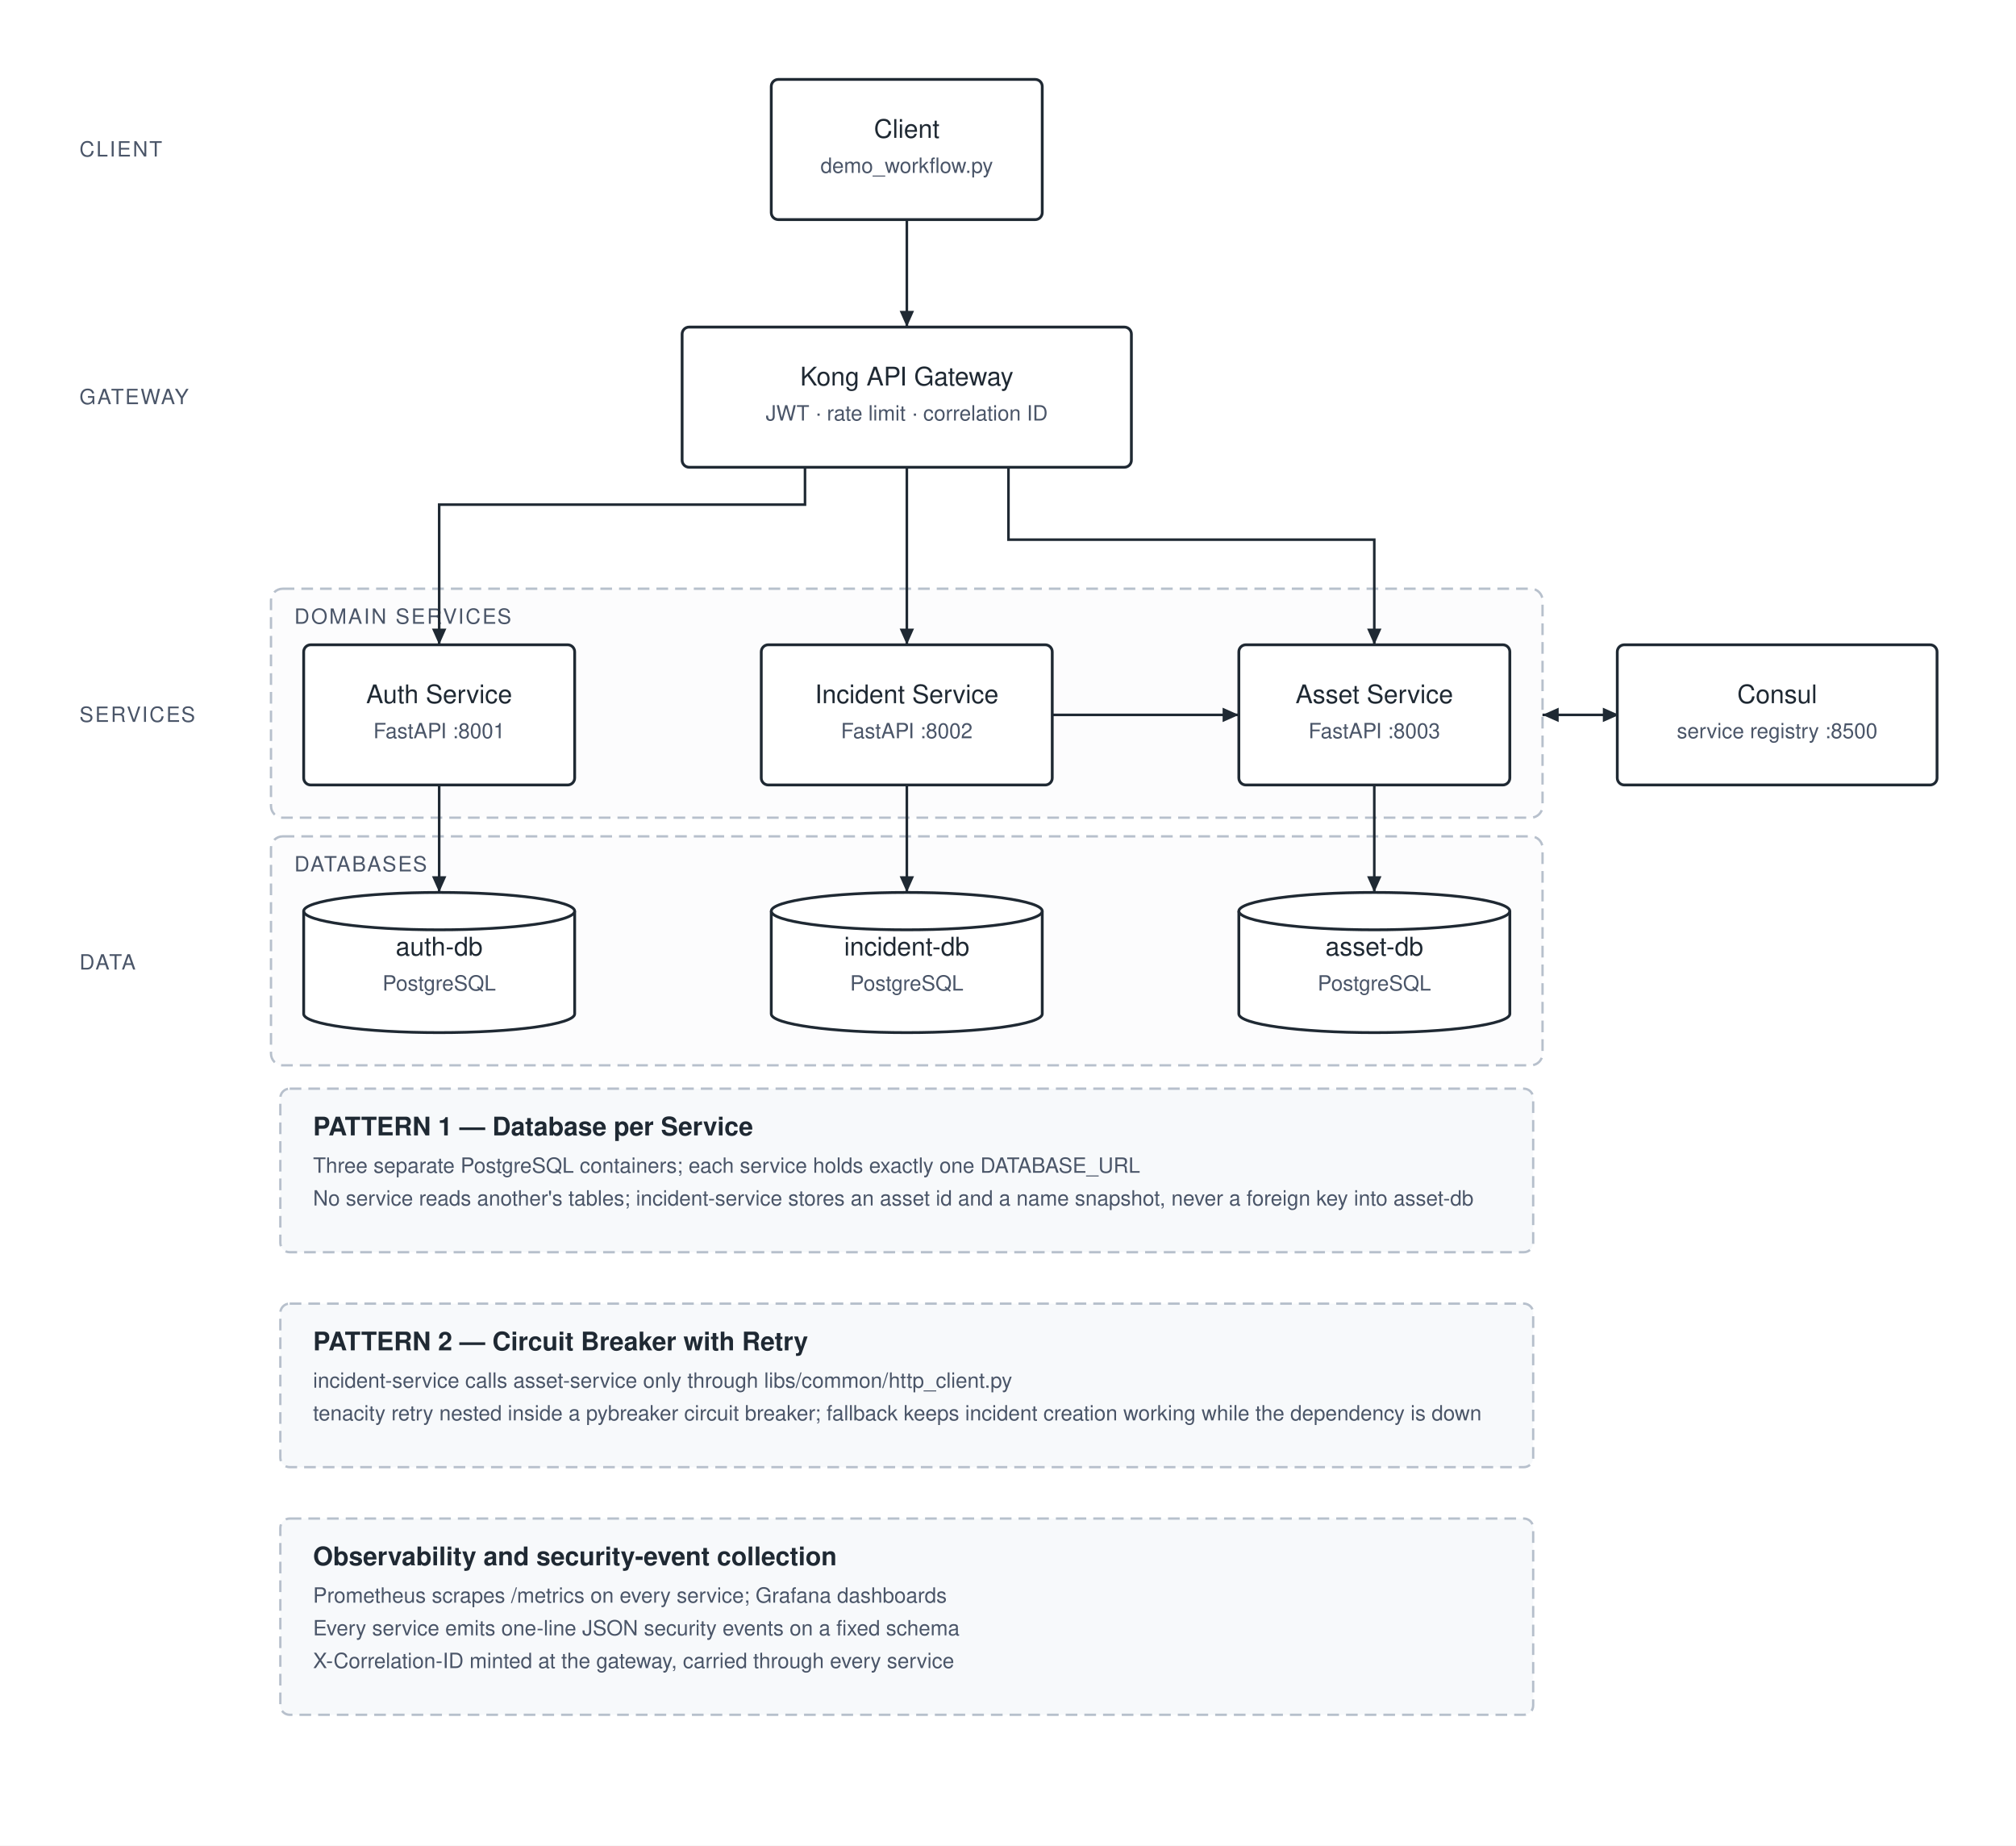
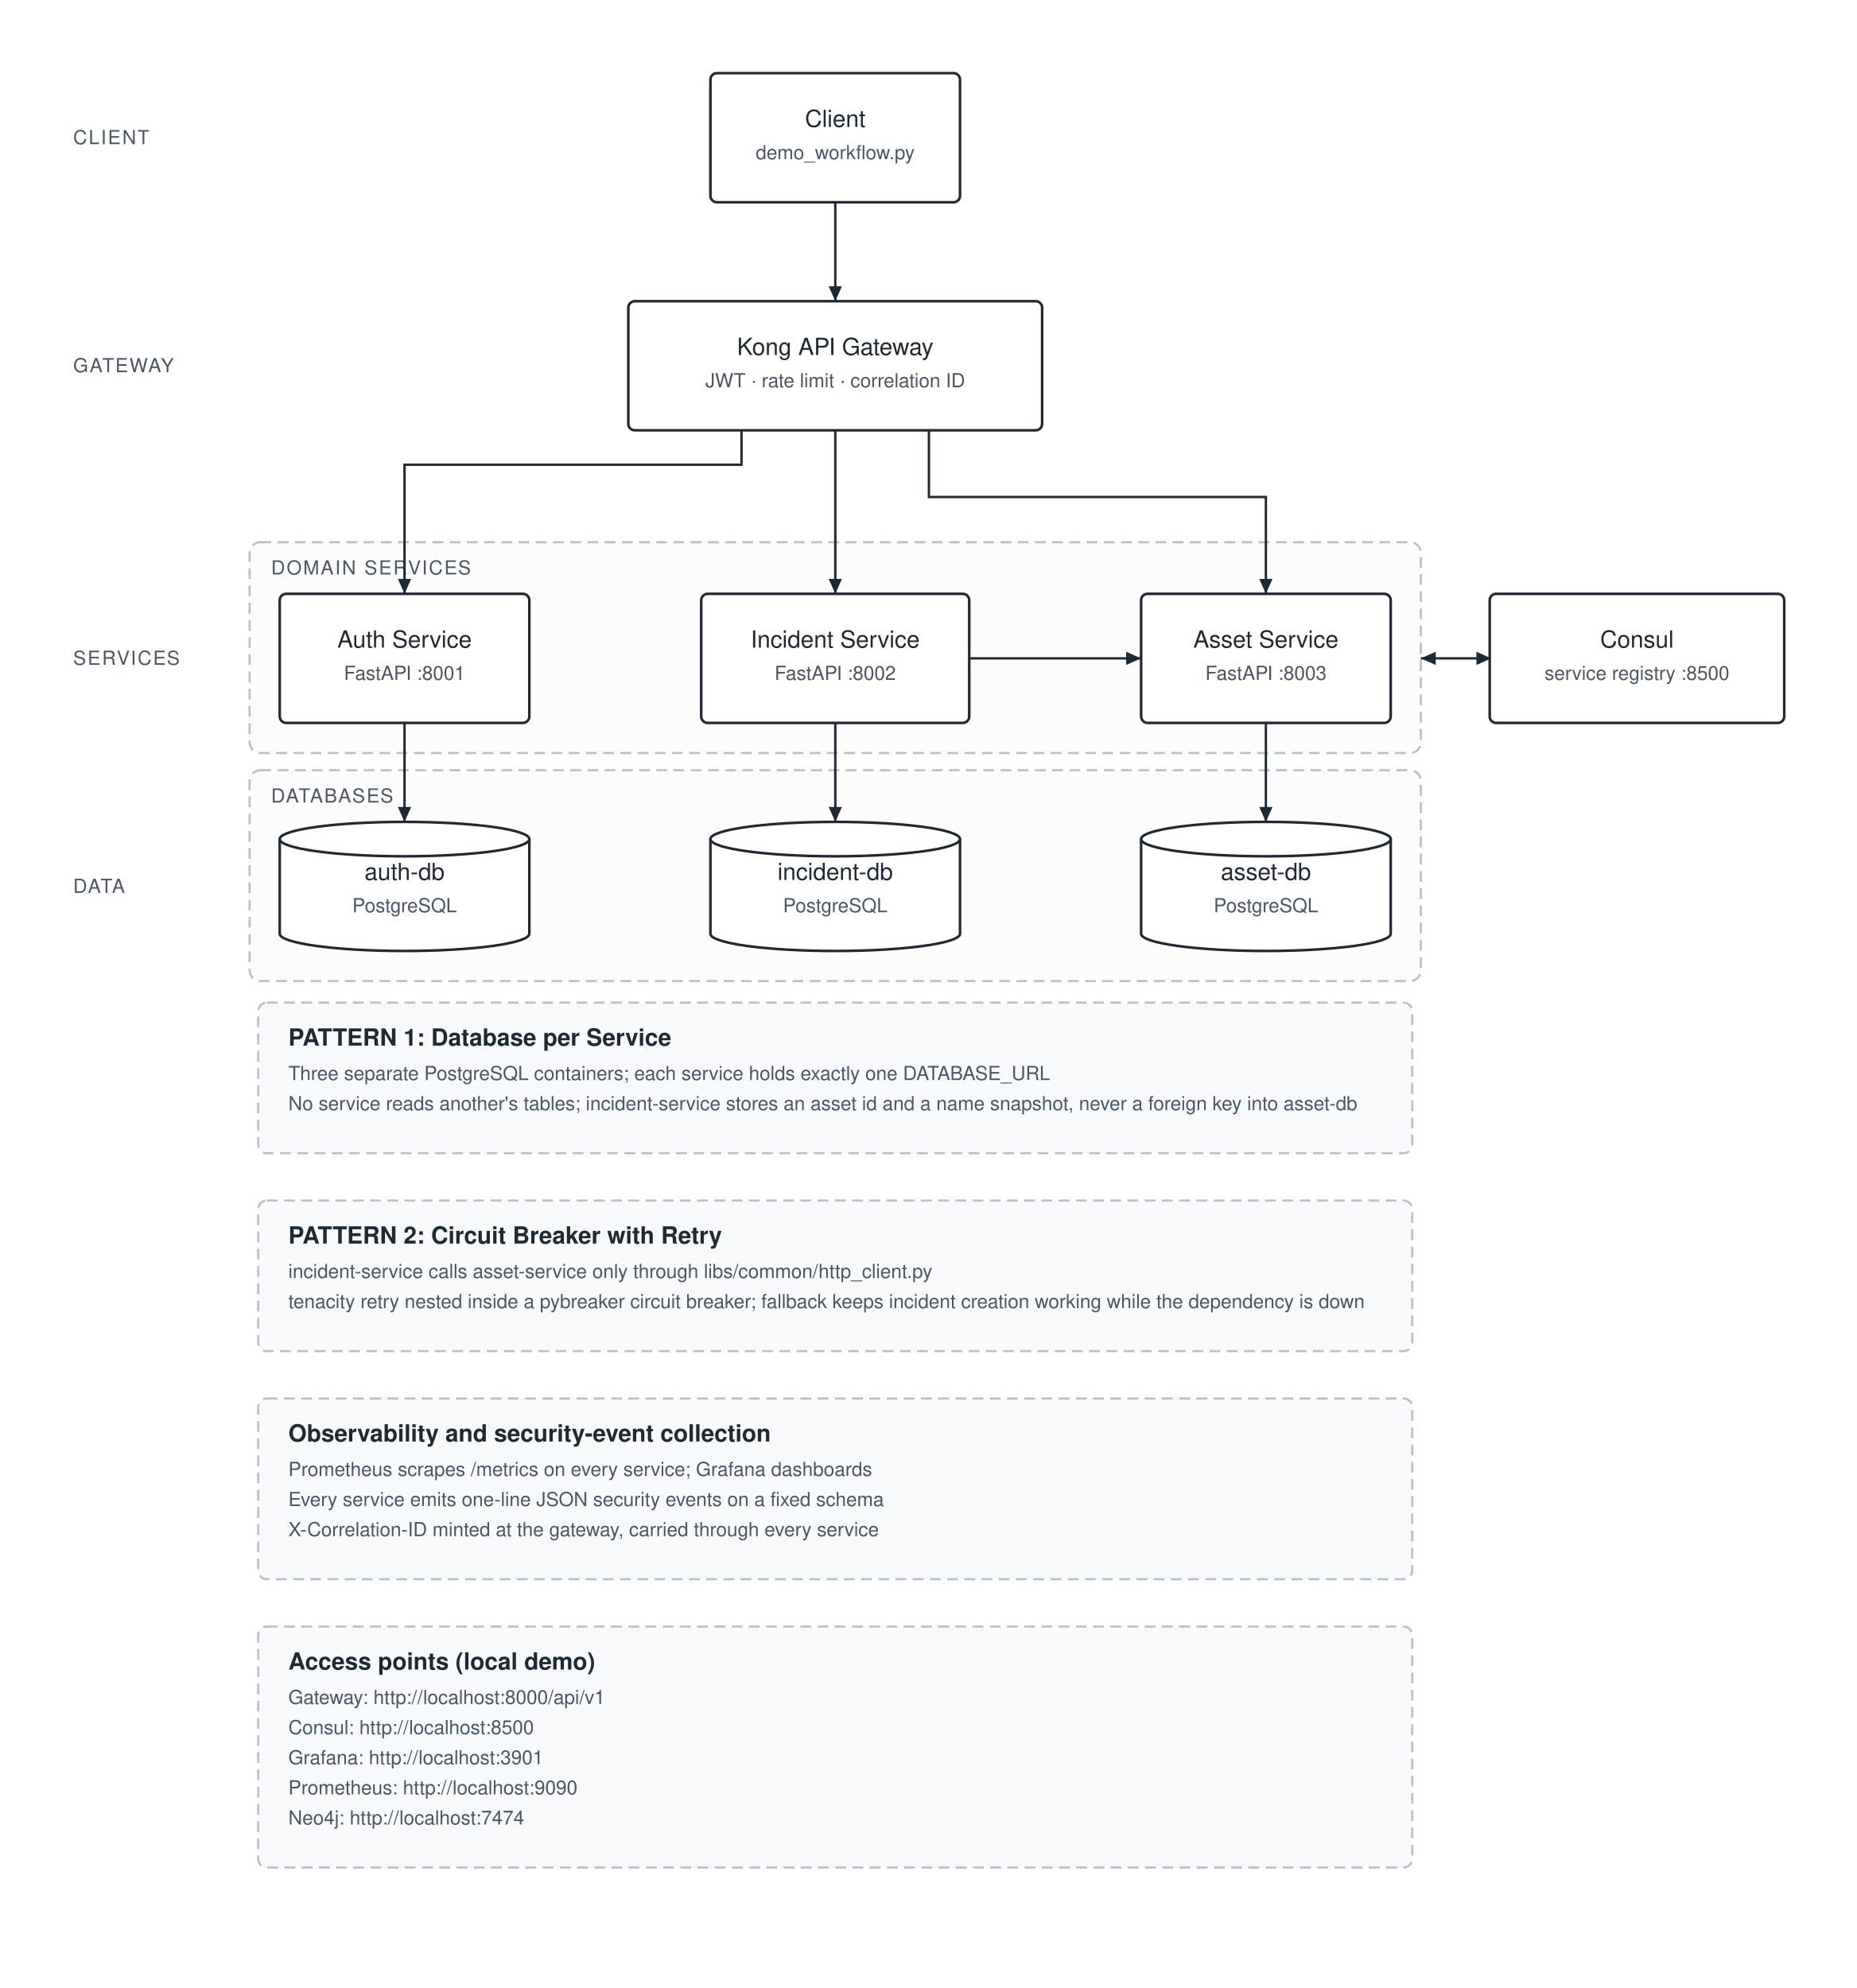
- <svg xmlns="http://www.w3.org/2000/svg" width="863" height="790" viewBox="0 0 863 790">
+ <svg xmlns="http://www.w3.org/2000/svg" width="863" height="924" viewBox="0 0 863 924">
  <rect width="100%" height="100%" fill="#FFFFFF" />
  <defs>
    <marker id="a" viewBox="0 0 10 10" refX="9" refY="5" markerWidth="7" markerHeight="7" orient="auto-start-reverse">
      <path d="M 0 1 L 9 5 L 0 9 z" fill="#1F2933" />
    </marker>
    <marker id="astart" viewBox="0 0 10 10" refX="1" refY="5" markerWidth="7" markerHeight="7" orient="auto">
      <path d="M 9 1 L 0 5 L 9 9 z" fill="#1F2933" />
    </marker>
  </defs>
  <rect x="116.0" y="252.0" width="544.32" height="98.0" rx="5" fill="#FCFCFD" stroke="#B7C0CC" stroke-width="1" stroke-dasharray="5 3" />
  <text x="126.0" y="267.0" font-family="Helvetica, Arial, sans-serif" font-size="9.0" fill="#4A5568" letter-spacing="0.7">DOMAIN SERVICES</text>
  <rect x="116.0" y="358.0" width="544.32" height="98.0" rx="5" fill="#FCFCFD" stroke="#B7C0CC" stroke-width="1" stroke-dasharray="5 3" />
  <text x="126.0" y="373.0" font-family="Helvetica, Arial, sans-serif" font-size="9.0" fill="#4A5568" letter-spacing="0.7">DATABASES</text>
  <text x="34.0" y="67.0" font-family="Helvetica, Arial, sans-serif" font-size="9.0" fill="#4A5568" letter-spacing="0.7">CLIENT</text>
  <text x="34.0" y="173.0" font-family="Helvetica, Arial, sans-serif" font-size="9.0" fill="#4A5568" letter-spacing="0.7">GATEWAY</text>
  <text x="34.0" y="309.0" font-family="Helvetica, Arial, sans-serif" font-size="9.0" fill="#4A5568" letter-spacing="0.7">SERVICES</text>
  <text x="34.0" y="415.0" font-family="Helvetica, Arial, sans-serif" font-size="9.0" fill="#4A5568" letter-spacing="0.7">DATA</text>
  <path d="M 388.2 94.0 L 388.2 140.0" fill="none" stroke="#1F2933" stroke-width="1.1" marker-end="url(#a)" />
  <path d="M 344.6 200.0 L 344.6 216.0 L 188.0 216.0 L 188.0 276.0" fill="none" stroke="#1F2933" stroke-width="1.1" marker-end="url(#a)" />
  <path d="M 388.2 200.0 L 388.2 276.0" fill="none" stroke="#1F2933" stroke-width="1.1" marker-end="url(#a)" />
  <path d="M 431.7 200.0 L 431.7 231.0 L 588.3 231.0 L 588.3 276.0" fill="none" stroke="#1F2933" stroke-width="1.1" marker-end="url(#a)" />
  <path d="M 450.4 306.0 L 530.3 306.0" fill="none" stroke="#1F2933" stroke-width="1.1" marker-end="url(#a)" />
  <path d="M 188.0 336.0 L 188.0 382.0" fill="none" stroke="#1F2933" stroke-width="1.1" marker-end="url(#a)" />
  <path d="M 388.2 336.0 L 388.2 382.0" fill="none" stroke="#1F2933" stroke-width="1.1" marker-end="url(#a)" />
  <path d="M 588.3 336.0 L 588.3 382.0" fill="none" stroke="#1F2933" stroke-width="1.1" marker-end="url(#a)" />
  <path d="M 692.3 306.0 L 660.3 306.0" fill="none" stroke="#1F2933" stroke-width="1.1" marker-end="url(#a)" marker-start="url(#astart)" />
  <rect x="330.16" y="34.0" width="116.0" height="60.0" rx="3" fill="#FFFFFF" stroke="#1F2933" stroke-width="1.2" />
  <text x="388.16" y="59.0" font-family="Helvetica, Arial, sans-serif" font-size="11.0" fill="#1F2933" text-anchor="middle">Client</text>
  <text x="388.16" y="74.0" font-family="Helvetica, Arial, sans-serif" font-size="9.0" fill="#4A5568" text-anchor="middle">demo_workflow.py</text>
  <rect x="292.0" y="140.0" width="192.32" height="60.0" rx="3" fill="#FFFFFF" stroke="#1F2933" stroke-width="1.2" />
  <text x="388.16" y="165.0" font-family="Helvetica, Arial, sans-serif" font-size="11.0" fill="#1F2933" text-anchor="middle">Kong API Gateway</text>
  <text x="388.16" y="180.0" font-family="Helvetica, Arial, sans-serif" font-size="9.0" fill="#4A5568" text-anchor="middle">JWT · rate limit · correlation ID</text>
  <rect x="130.0" y="276.0" width="116.0" height="60.0" rx="3" fill="#FFFFFF" stroke="#1F2933" stroke-width="1.2" />
  <text x="188.0" y="301.0" font-family="Helvetica, Arial, sans-serif" font-size="11.0" fill="#1F2933" text-anchor="middle">Auth Service</text>
  <text x="188.0" y="316.0" font-family="Helvetica, Arial, sans-serif" font-size="9.0" fill="#4A5568" text-anchor="middle">FastAPI :8001</text>
  <rect x="325.88" y="276.0" width="124.56" height="60.0" rx="3" fill="#FFFFFF" stroke="#1F2933" stroke-width="1.2" />
  <text x="388.16" y="301.0" font-family="Helvetica, Arial, sans-serif" font-size="11.0" fill="#1F2933" text-anchor="middle">Incident Service</text>
  <text x="388.16" y="316.0" font-family="Helvetica, Arial, sans-serif" font-size="9.0" fill="#4A5568" text-anchor="middle">FastAPI :8002</text>
  <rect x="530.32" y="276.0" width="116.0" height="60.0" rx="3" fill="#FFFFFF" stroke="#1F2933" stroke-width="1.2" />
  <text x="588.32" y="301.0" font-family="Helvetica, Arial, sans-serif" font-size="11.0" fill="#1F2933" text-anchor="middle">Asset Service</text>
  <text x="588.32" y="316.0" font-family="Helvetica, Arial, sans-serif" font-size="9.0" fill="#4A5568" text-anchor="middle">FastAPI :8003</text>
  <rect x="692.32" y="276.0" width="136.88" height="60.0" rx="3" fill="#FFFFFF" stroke="#1F2933" stroke-width="1.2" />
  <text x="760.76" y="301.0" font-family="Helvetica, Arial, sans-serif" font-size="11.0" fill="#1F2933" text-anchor="middle">Consul</text>
  <text x="760.76" y="316.0" font-family="Helvetica, Arial, sans-serif" font-size="9.0" fill="#4A5568" text-anchor="middle">service registry :8500</text>
  <path d="M 130.0 390.0 A 58.0 8.0 0 0 1 246.0 390.0 L 246.0 434.0 A 58.0 8.0 0 0 1 130.0 434.0 Z" fill="#FFFFFF" stroke="#1F2933" stroke-width="1.2" />
  <path d="M 130.0 390.0 A 58.0 8.0 0 0 0 246.0 390.0" fill="none" stroke="#1F2933" stroke-width="1.2" />
  <text x="188.0" y="409.0" font-family="Helvetica, Arial, sans-serif" font-size="11.0" fill="#1F2933" text-anchor="middle">auth-db</text>
  <text x="188.0" y="424.0" font-family="Helvetica, Arial, sans-serif" font-size="9.0" fill="#4A5568" text-anchor="middle">PostgreSQL</text>
  <path d="M 330.16 390.0 A 58.0 8.0 0 0 1 446.16 390.0 L 446.16 434.0 A 58.0 8.0 0 0 1 330.16 434.0 Z" fill="#FFFFFF" stroke="#1F2933" stroke-width="1.2" />
  <path d="M 330.16 390.0 A 58.0 8.0 0 0 0 446.16 390.0" fill="none" stroke="#1F2933" stroke-width="1.2" />
  <text x="388.16" y="409.0" font-family="Helvetica, Arial, sans-serif" font-size="11.0" fill="#1F2933" text-anchor="middle">incident-db</text>
  <text x="388.16" y="424.0" font-family="Helvetica, Arial, sans-serif" font-size="9.0" fill="#4A5568" text-anchor="middle">PostgreSQL</text>
  <path d="M 530.32 390.0 A 58.0 8.0 0 0 1 646.32 390.0 L 646.32 434.0 A 58.0 8.0 0 0 1 530.32 434.0 Z" fill="#FFFFFF" stroke="#1F2933" stroke-width="1.2" />
  <path d="M 530.32 390.0 A 58.0 8.0 0 0 0 646.32 390.0" fill="none" stroke="#1F2933" stroke-width="1.2" />
  <text x="588.32" y="409.0" font-family="Helvetica, Arial, sans-serif" font-size="11.0" fill="#1F2933" text-anchor="middle">asset-db</text>
  <text x="588.32" y="424.0" font-family="Helvetica, Arial, sans-serif" font-size="9.0" fill="#4A5568" text-anchor="middle">PostgreSQL</text>
  <rect x="120.0" y="466.0" width="536.32" height="70.0" rx="4" fill="#F7F9FB" stroke="#B7C0CC" stroke-width="1" stroke-dasharray="5 3" />
-   <text x="134.0" y="486.0" font-family="Helvetica, Arial, sans-serif" font-size="11.0" font-weight="600" fill="#1F2933">PATTERN 1 — Database per Service</text>
+   <text x="134.0" y="486.0" font-family="Helvetica, Arial, sans-serif" font-size="11.0" font-weight="600" fill="#1F2933">PATTERN 1: Database per Service</text>
  <text x="134.0" y="502.0" font-family="Helvetica, Arial, sans-serif" font-size="9.0" fill="#4A5568">Three separate PostgreSQL containers; each service holds exactly one DATABASE_URL</text>
  <text x="134.0" y="516.0" font-family="Helvetica, Arial, sans-serif" font-size="9.0" fill="#4A5568">No service reads another's tables; incident-service stores an asset id and a name snapshot, never a foreign key into asset-db</text>
  <rect x="120.0" y="558.0" width="536.32" height="70.0" rx="4" fill="#F7F9FB" stroke="#B7C0CC" stroke-width="1" stroke-dasharray="5 3" />
-   <text x="134.0" y="578.0" font-family="Helvetica, Arial, sans-serif" font-size="11.0" font-weight="600" fill="#1F2933">PATTERN 2 — Circuit Breaker with Retry</text>
+   <text x="134.0" y="578.0" font-family="Helvetica, Arial, sans-serif" font-size="11.0" font-weight="600" fill="#1F2933">PATTERN 2: Circuit Breaker with Retry</text>
  <text x="134.0" y="594.0" font-family="Helvetica, Arial, sans-serif" font-size="9.0" fill="#4A5568">incident-service calls asset-service only through libs/common/http_client.py</text>
  <text x="134.0" y="608.0" font-family="Helvetica, Arial, sans-serif" font-size="9.0" fill="#4A5568">tenacity retry nested inside a pybreaker circuit breaker; fallback keeps incident creation working while the dependency is down</text>
  <rect x="120.0" y="650.0" width="536.32" height="84.0" rx="4" fill="#F7F9FB" stroke="#B7C0CC" stroke-width="1" stroke-dasharray="5 3" />
  <text x="134.0" y="670.0" font-family="Helvetica, Arial, sans-serif" font-size="11.0" font-weight="600" fill="#1F2933">Observability and security-event collection</text>
  <text x="134.0" y="686.0" font-family="Helvetica, Arial, sans-serif" font-size="9.0" fill="#4A5568">Prometheus scrapes /metrics on every service; Grafana dashboards</text>
  <text x="134.0" y="700.0" font-family="Helvetica, Arial, sans-serif" font-size="9.0" fill="#4A5568">Every service emits one-line JSON security events on a fixed schema</text>
  <text x="134.0" y="714.0" font-family="Helvetica, Arial, sans-serif" font-size="9.0" fill="#4A5568">X-Correlation-ID minted at the gateway, carried through every service</text>
+   <rect x="120.0" y="756.0" width="536.32" height="112.0" rx="4" fill="#F7F9FB" stroke="#B7C0CC" stroke-width="1" stroke-dasharray="5 3" />
+   <text x="134.0" y="776.0" font-family="Helvetica, Arial, sans-serif" font-size="11.0" font-weight="600" fill="#1F2933">Access points (local demo)</text>
+   <text x="134.0" y="792.0" font-family="Helvetica, Arial, sans-serif" font-size="9.0" fill="#4A5568">Gateway: http://localhost:8000/api/v1</text>
+   <text x="134.0" y="806.0" font-family="Helvetica, Arial, sans-serif" font-size="9.0" fill="#4A5568">Consul: http://localhost:8500</text>
+   <text x="134.0" y="820.0" font-family="Helvetica, Arial, sans-serif" font-size="9.0" fill="#4A5568">Grafana: http://localhost:3901</text>
+   <text x="134.0" y="834.0" font-family="Helvetica, Arial, sans-serif" font-size="9.0" fill="#4A5568">Prometheus: http://localhost:9090</text>
+   <text x="134.0" y="848.0" font-family="Helvetica, Arial, sans-serif" font-size="9.0" fill="#4A5568">Neo4j: http://localhost:7474</text>
</svg>
